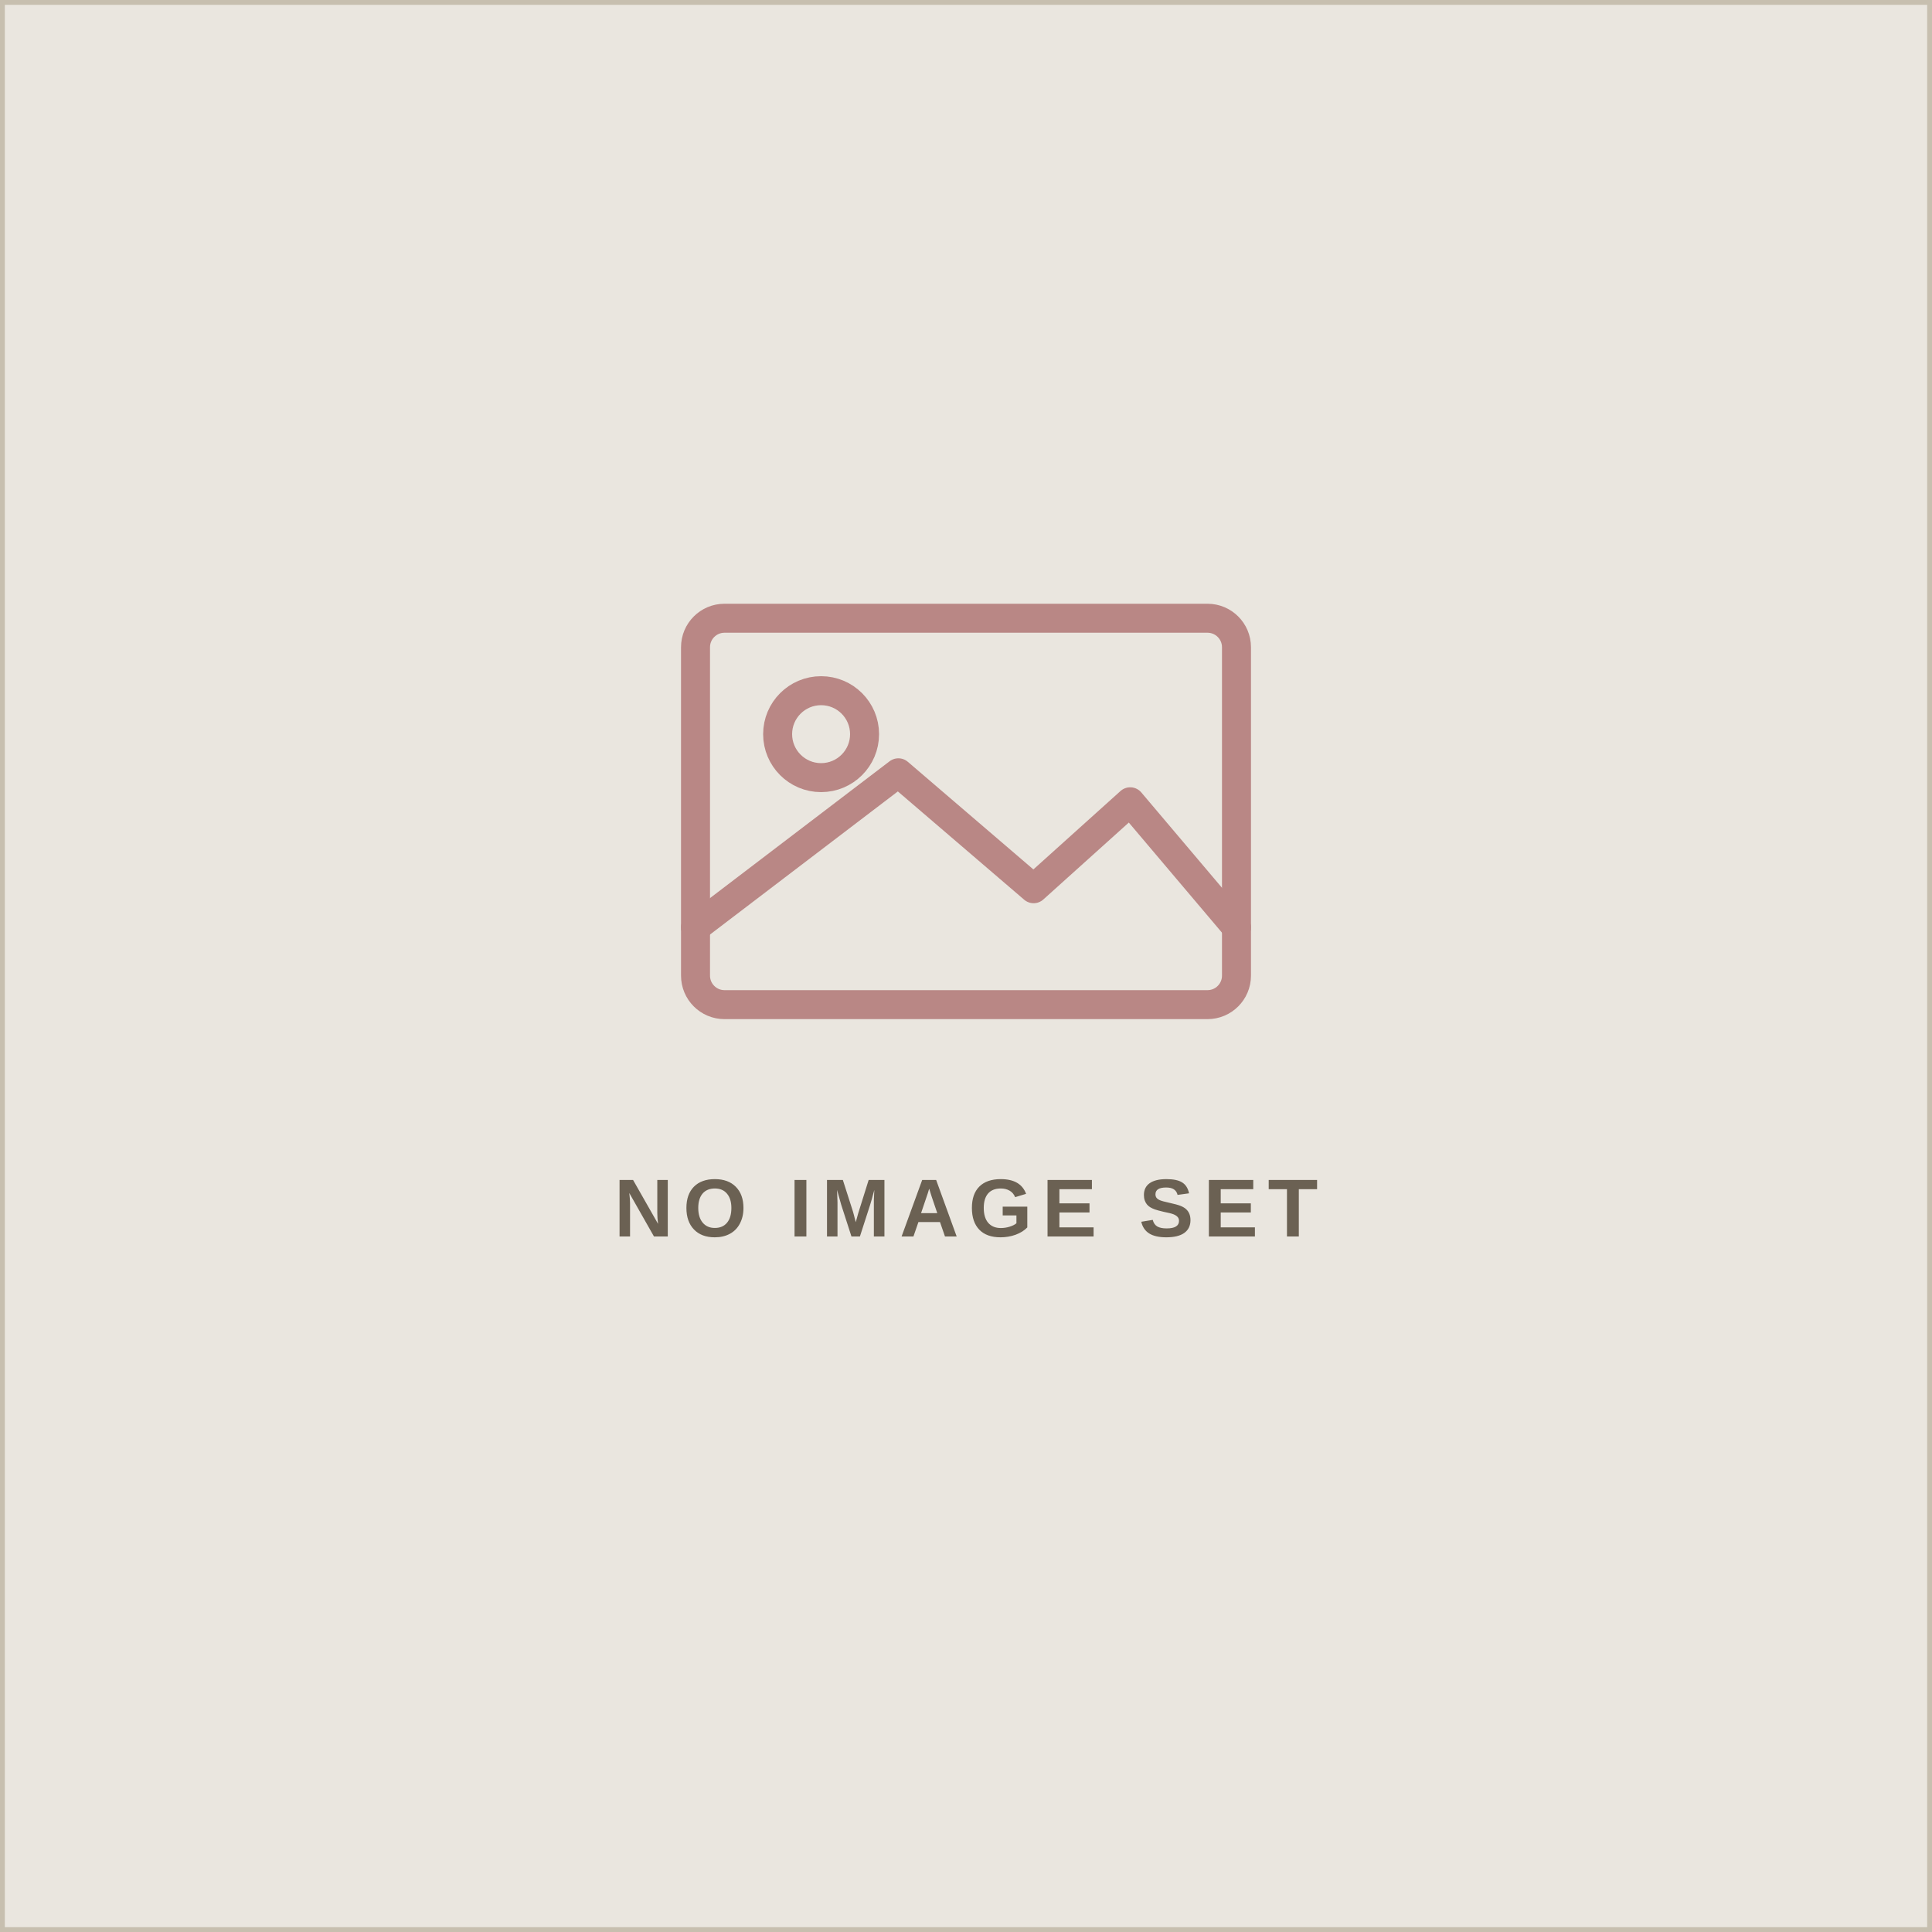
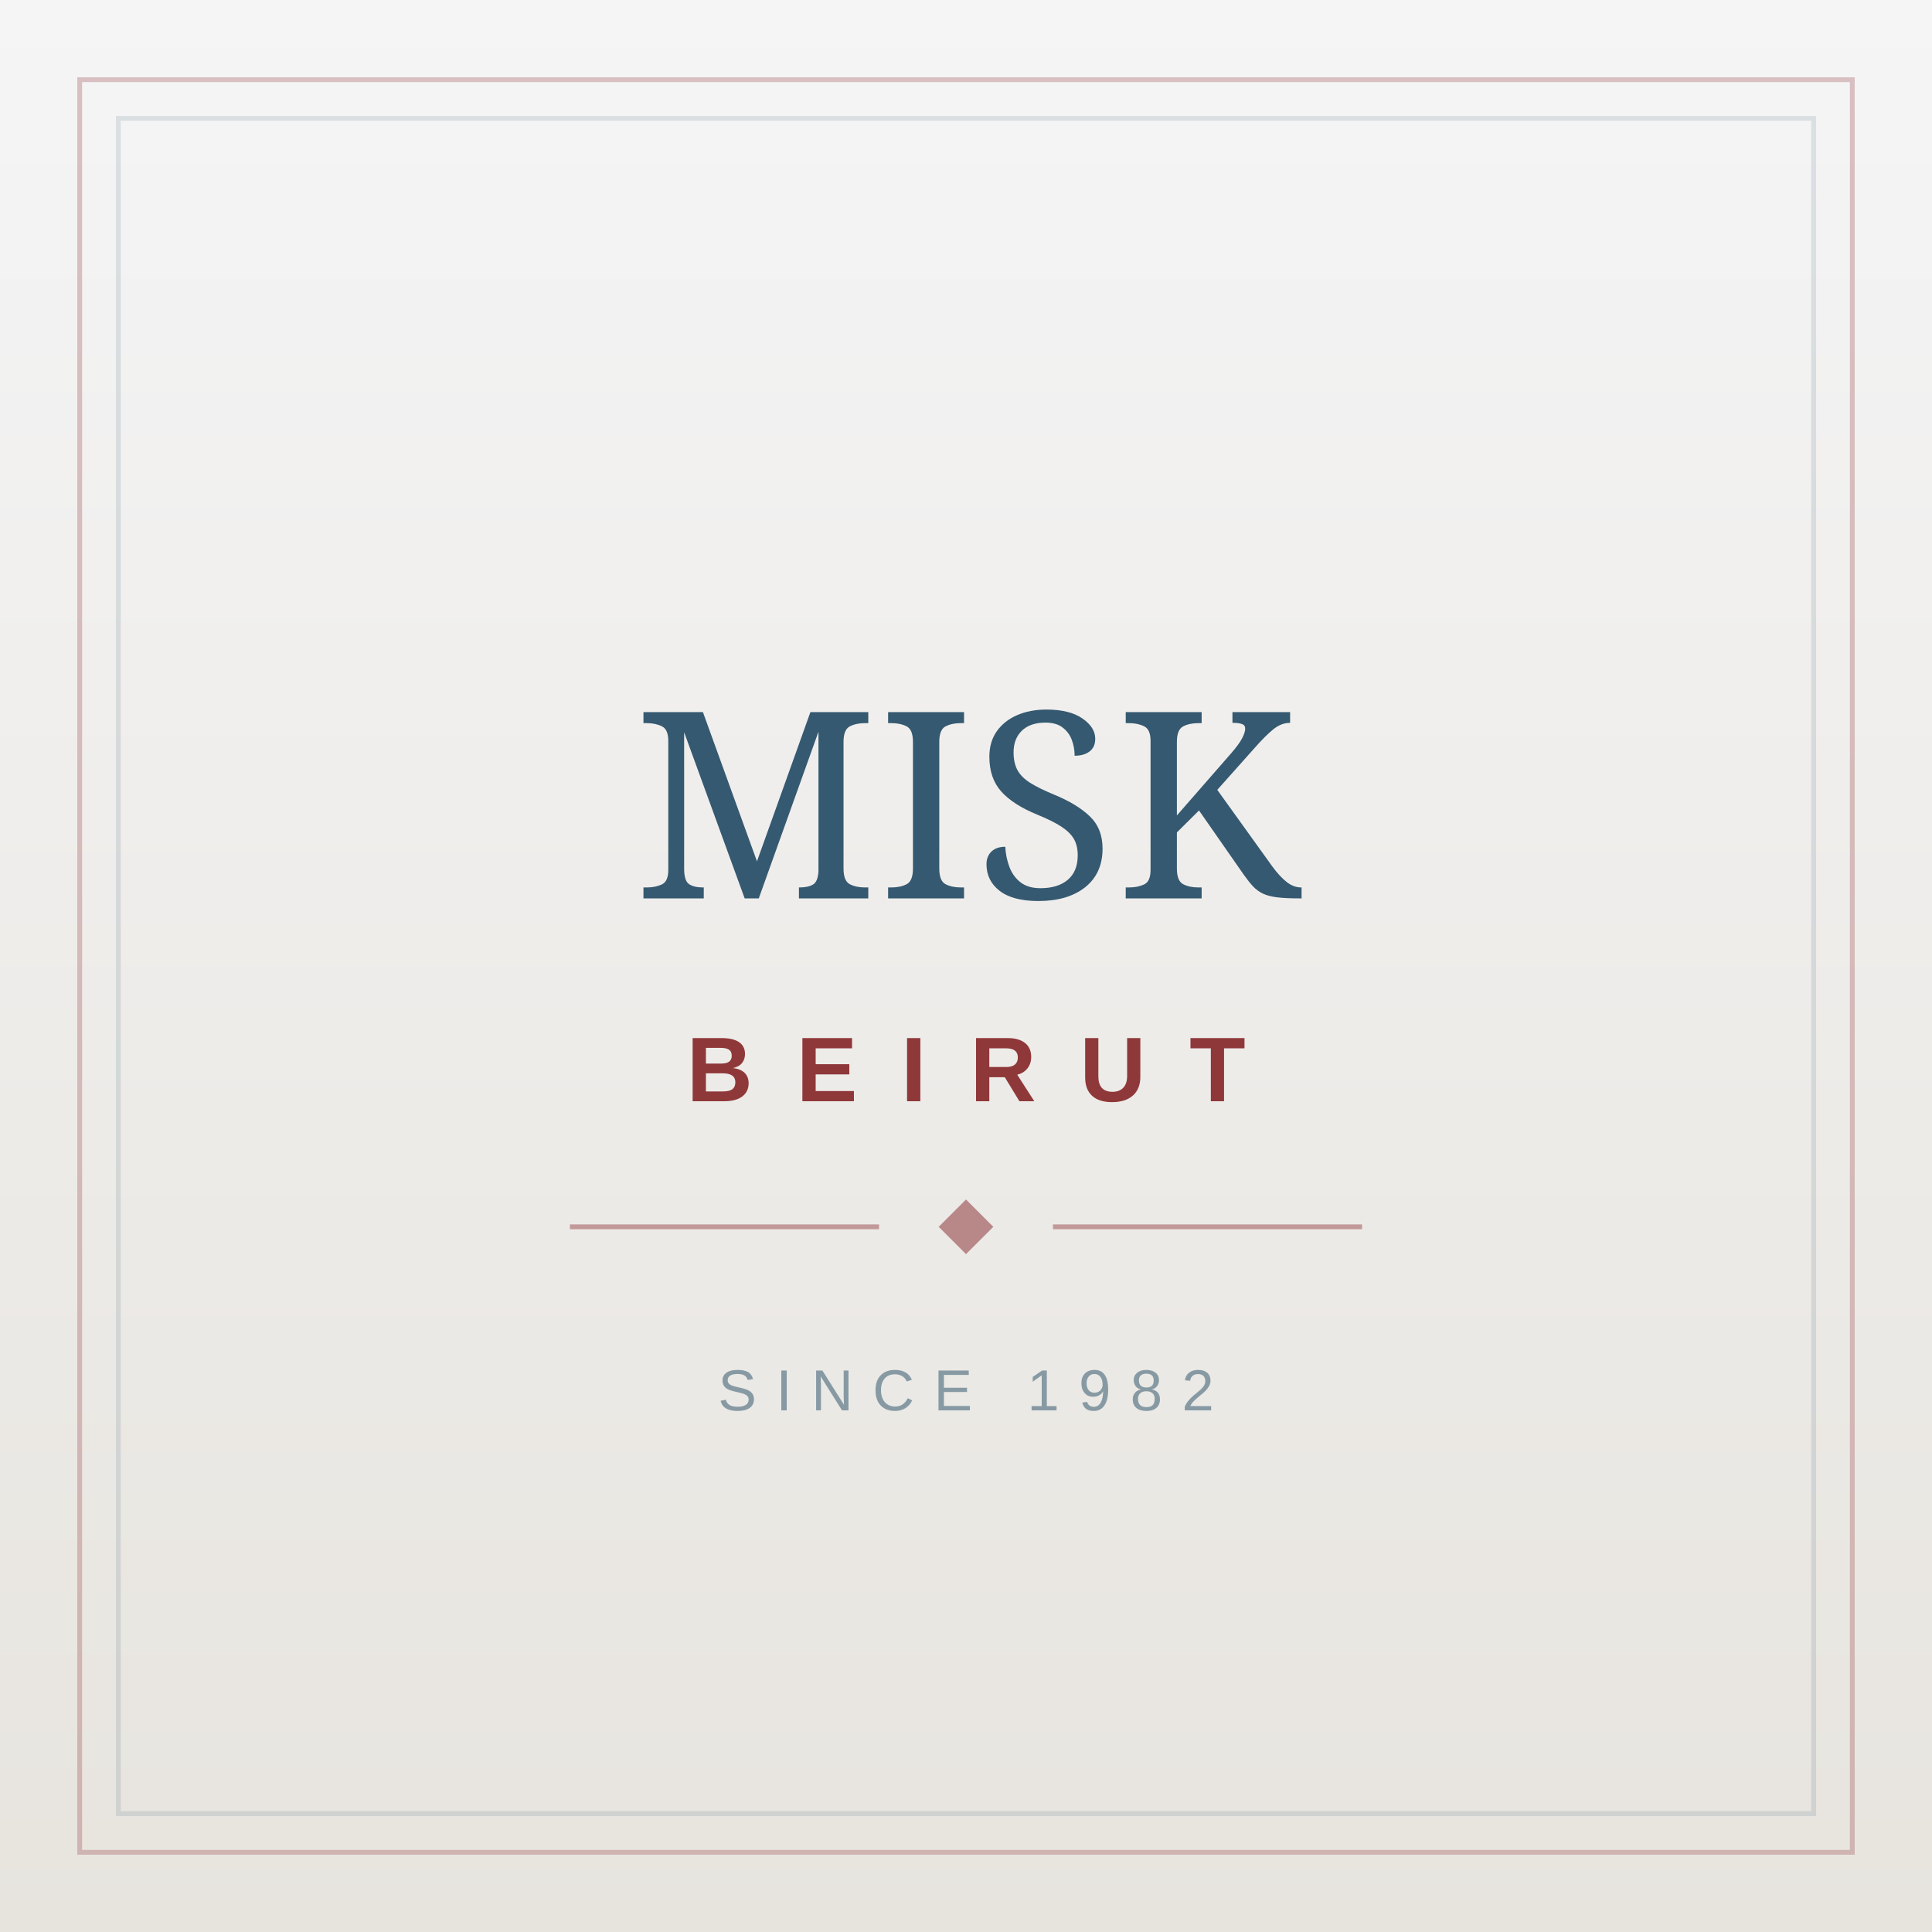
- <svg xmlns="http://www.w3.org/2000/svg" viewBox="0 0 400 400" width="400" height="400">
-   <rect width="400" height="400" fill="#EAE6DF" />
-   <rect x="0.5" y="0.5" width="399" height="399" fill="none" stroke="#C7BFAF" stroke-width="1" />
-   <g transform="translate(200,168)" fill="none" stroke="#8F383A" stroke-width="6" stroke-linejoin="round" stroke-linecap="round" opacity="0.55">
-     <rect x="-56" y="-40" width="112" height="80" rx="6" />
-     <circle cx="-30" cy="-16" r="9" />
-     <path d="M -56 24 L -14 -8 L 14 16 L 34 -2 L 56 24" />
+ <svg xmlns="http://www.w3.org/2000/svg" viewBox="0 0 400 400" width="400" height="400" role="img" aria-label="Misk Beirut">
+   <defs>
+     <linearGradient id="misk-placeholder-ground" x1="0" y1="0" x2="0" y2="1">
+       <stop offset="0%" stop-color="#F5F5F6" />
+       <stop offset="100%" stop-color="#E7E4DE" />
+     </linearGradient>
+   </defs>
+   <rect width="400" height="400" fill="url(#misk-placeholder-ground)" />
+   <rect x="16.5" y="16.5" width="367" height="367" fill="none" stroke="#8F383A" stroke-opacity="0.28" stroke-width="1" />
+   <rect x="24.5" y="24.5" width="351" height="351" fill="none" stroke="#355970" stroke-opacity="0.14" stroke-width="1" />
+   <text x="200" y="186" font-family="EB Garamond, Georgia, serif" font-size="54" font-weight="500" fill="#355970" text-anchor="middle">MISK</text>
+   <text x="200" y="228" font-family="Hanken Grotesk, Arial, sans-serif" font-size="19" font-weight="600" letter-spacing="9" fill="#8F383A" text-anchor="middle">BEIRUT</text>
+   <g stroke="#8F383A" stroke-opacity="0.45" stroke-width="1">
+     <line x1="118" y1="254" x2="182" y2="254" />
+     <line x1="218" y1="254" x2="282" y2="254" />
  </g>
-   <text x="200" y="256" font-family="Hanken Grotesk, Arial, sans-serif" font-size="17" font-weight="600" letter-spacing="2" fill="#6B6153" text-anchor="middle">NO IMAGE SET</text>
+   <rect x="196" y="250" width="8" height="8" transform="rotate(45 200 254)" fill="#8F383A" fill-opacity="0.55" />
+   <text x="200" y="292" font-family="Hanken Grotesk, Arial, sans-serif" font-size="12" font-weight="500" letter-spacing="4" fill="#355970" fill-opacity="0.55" text-anchor="middle">SINCE 1982</text>
</svg>
